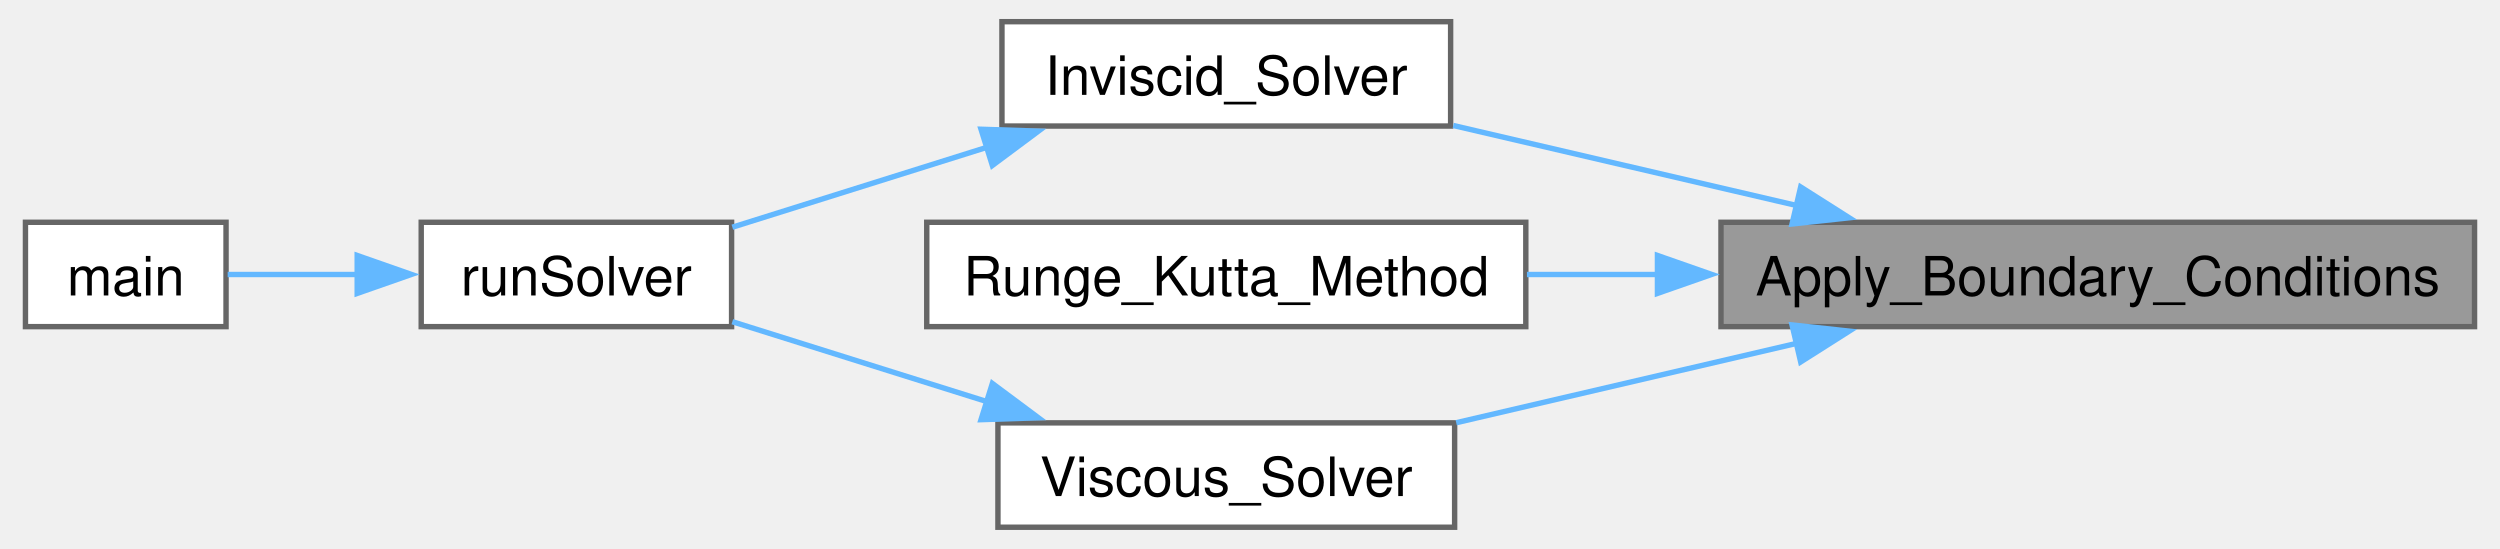
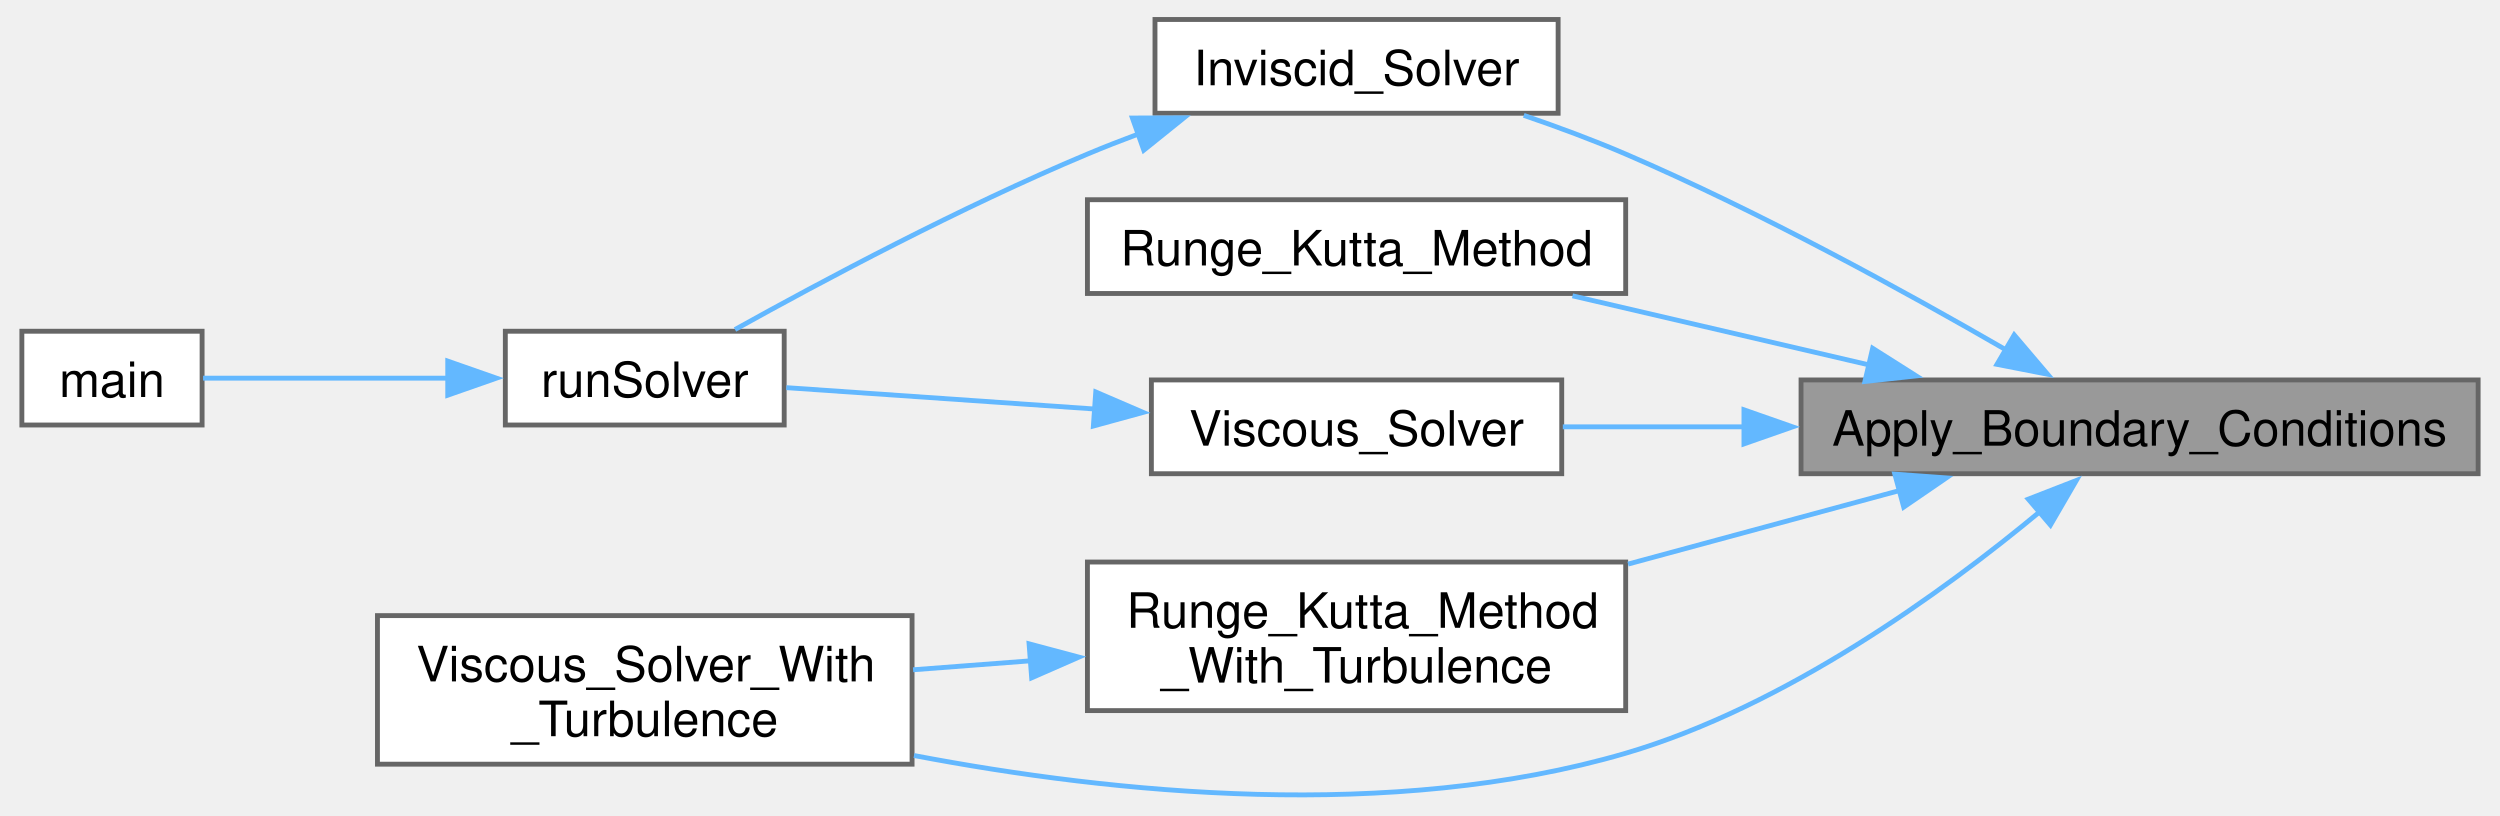
- <svg xmlns="http://www.w3.org/2000/svg" xmlns:xlink="http://www.w3.org/1999/xlink" width="460pt" height="101pt" viewBox="0.00 0.00 459.75 101.25">
-   <g id="graph0" class="graph" transform="scale(1 1) rotate(0) translate(4 97.25)">
+ <svg xmlns="http://www.w3.org/2000/svg" xmlns:xlink="http://www.w3.org/1999/xlink" width="512pt" height="167pt" viewBox="0.00 0.00 512.25 167.40">
+   <g id="graph0" class="graph" transform="scale(1 1) rotate(0) translate(4 163.4)">
    <g id="Node000001" class="node">
      <g id="a_Node000001">
        <a xlink:title=" ">
-           <polygon fill="#999999" stroke="#666666" points="451.75,-56.25 312.75,-56.25 312.75,-37 451.75,-37 451.75,-56.25" />
-           <text text-anchor="middle" x="382.25" y="-42.75" font-family="Helvetica,sans-Serif" font-size="10.00">Apply_Boundary_Conditions</text>
+           <polygon fill="#999999" stroke="#666666" points="504.25,-85.4 365.25,-85.4 365.25,-66.15 504.25,-66.15 504.25,-85.4" />
+           <text text-anchor="middle" x="434.75" y="-71.9" font-family="Helvetica,sans-Serif" font-size="10.00">Apply_Boundary_Conditions</text>
        </a>
      </g>
    </g>
    <g id="Node000002" class="node">
      <g id="a_Node000002">
        <a xlink:href="../../de/df0/_solver_8cpp_a09703a294b5a4e270033b2d488f8f02a.html#a09703a294b5a4e270033b2d488f8f02a" target="_top" xlink:title=" ">
-           <polygon fill="white" stroke="#666666" points="262.88,-93.25 180.12,-93.25 180.12,-74 262.88,-74 262.88,-93.25" />
-           <text text-anchor="middle" x="221.5" y="-79.75" font-family="Helvetica,sans-Serif" font-size="10.00">Inviscid_Solver</text>
+           <polygon fill="white" stroke="#666666" points="315.38,-159.4 232.62,-159.4 232.62,-140.15 315.38,-140.15 315.38,-159.4" />
+           <text text-anchor="middle" x="274" y="-145.9" font-family="Helvetica,sans-Serif" font-size="10.00">Inviscid_Solver</text>
        </a>
      </g>
    </g>
    <g id="edge1_Node000001_Node000002" class="edge">
      <g id="a_edge1_Node000001_Node000002">
        <a xlink:title=" ">
-           <path fill="none" stroke="#63b8ff" d="M326.93,-59.29C306.11,-64.14 282.72,-69.59 263.37,-74.1" />
-           <polygon fill="#63b8ff" stroke="#63b8ff" points="327.45,-62.76 336.4,-57.08 325.86,-55.94 327.45,-62.76" />
+           <path fill="none" stroke="#63b8ff" d="M407.5,-91.47C386.73,-103.48 356.75,-119.95 329.25,-131.77 322.6,-134.63 315.32,-137.33 308.33,-139.72" />
+           <polygon fill="#63b8ff" stroke="#63b8ff" points="409.01,-94.64 415.87,-86.57 405.47,-88.6 409.01,-94.64" />
        </a>
      </g>
    </g>
    <g id="Node000005" class="node">
      <g id="a_Node000005">
        <a xlink:href="../../de/d22/_cuda___parallel___r_k_8cpp_a794f030971fbb7c9dd4bc08df03f50f1.html#a794f030971fbb7c9dd4bc08df03f50f1" target="_top" xlink:title=" ">
-           <polygon fill="white" stroke="#666666" points="276.75,-56.25 166.25,-56.25 166.25,-37 276.75,-37 276.75,-56.25" />
-           <text text-anchor="middle" x="221.5" y="-42.75" font-family="Helvetica,sans-Serif" font-size="10.00">Runge_Kutta_Method</text>
+           <polygon fill="white" stroke="#666666" points="329.25,-122.4 218.75,-122.4 218.75,-103.15 329.25,-103.15 329.25,-122.4" />
+           <text text-anchor="middle" x="274" y="-108.9" font-family="Helvetica,sans-Serif" font-size="10.00">Runge_Kutta_Method</text>
        </a>
      </g>
    </g>
    <g id="edge4_Node000001_Node000005" class="edge">
      <g id="a_edge4_Node000001_Node000005">
        <a xlink:title=" ">
-           <path fill="none" stroke="#63b8ff" d="M301.04,-46.62C292.89,-46.62 284.75,-46.62 276.96,-46.62" />
-           <polygon fill="#63b8ff" stroke="#63b8ff" points="301.03,-50.13 311.03,-46.63 301.03,-43.13 301.03,-50.13" />
+           <path fill="none" stroke="#63b8ff" d="M379.27,-88.47C359.37,-93.11 337.13,-98.29 318.33,-102.67" />
+           <polygon fill="#63b8ff" stroke="#63b8ff" points="379.95,-91.9 388.9,-86.23 378.36,-85.09 379.95,-91.9" />
        </a>
      </g>
    </g>
    <g id="Node000006" class="node">
      <g id="a_Node000006">
-         <a xlink:href="../../de/df0/_solver_8cpp_a313c308da18b517cb3cf0384db6d4d7e.html#a313c308da18b517cb3cf0384db6d4d7e" target="_top" xlink:title=" ">
-           <polygon fill="white" stroke="#666666" points="263.62,-19.25 179.38,-19.25 179.38,0 263.62,0 263.62,-19.25" />
-           <text text-anchor="middle" x="221.5" y="-5.75" font-family="Helvetica,sans-Serif" font-size="10.00">Viscous_Solver</text>
+         <a xlink:href="../../d4/df3/_turbulence___integration_8cpp_a5be3d179089fc076bb68c61f7cd17b7a.html#a5be3d179089fc076bb68c61f7cd17b7a" target="_top" xlink:title="Runge-Kutta method with turbulence model integration.">
+           <polygon fill="white" stroke="#666666" points="329.25,-48.02 218.75,-48.02 218.75,-17.52 329.25,-17.52 329.25,-48.02" />
+           <text text-anchor="start" x="226.75" y="-34.52" font-family="Helvetica,sans-Serif" font-size="10.00">Runge_Kutta_Method</text>
+           <text text-anchor="middle" x="274" y="-23.27" font-family="Helvetica,sans-Serif" font-size="10.00">_With_Turbulence</text>
        </a>
      </g>
    </g>
    <g id="edge5_Node000001_Node000006" class="edge">
      <g id="a_edge5_Node000001_Node000006">
        <a xlink:title=" ">
-           <path fill="none" stroke="#63b8ff" d="M326.73,-33.92C306.16,-29.12 283.1,-23.75 263.91,-19.28" />
-           <polygon fill="#63b8ff" stroke="#63b8ff" points="325.86,-37.31 336.4,-36.17 327.45,-30.49 325.86,-37.31" />
+           <path fill="none" stroke="#63b8ff" d="M385.62,-62.74C367.99,-57.96 347.91,-52.52 329.74,-47.6" />
+           <polygon fill="#63b8ff" stroke="#63b8ff" points="384.5,-66.06 395.07,-65.29 386.33,-59.3 384.5,-66.06" />
+         </a>
+       </g>
+     </g>
+     <g id="Node000007" class="node">
+       <g id="a_Node000007">
+         <a xlink:href="../../d4/df3/_turbulence___integration_8cpp_a564537a29550f0d8ec11e8ef76cd2b3a.html#a564537a29550f0d8ec11e8ef76cd2b3a" target="_top" xlink:title="Modified viscous solver with turbulence model integration.">
+           <polygon fill="white" stroke="#666666" points="182.75,-37.02 73,-37.02 73,-6.52 182.75,-6.52 182.75,-37.02" />
+           <text text-anchor="start" x="81" y="-23.52" font-family="Helvetica,sans-Serif" font-size="10.00">Viscous_Solver_With</text>
+           <text text-anchor="middle" x="127.88" y="-12.27" font-family="Helvetica,sans-Serif" font-size="10.00">_Turbulence</text>
+         </a>
+       </g>
+     </g>
+     <g id="edge9_Node000001_Node000007" class="edge">
+       <g id="a_edge9_Node000001_Node000007">
+         <a xlink:title=" ">
+           <path fill="none" stroke="#63b8ff" d="M414.27,-58.35C394.47,-41.92 362.13,-18.41 329.25,-8.77 281.24,5.3 224.1,-0.49 183.14,-8.3" />
+           <polygon fill="#63b8ff" stroke="#63b8ff" points="411.9,-60.93 421.77,-64.77 416.45,-55.61 411.9,-60.93" />
+         </a>
+       </g>
+     </g>
+     <g id="Node000008" class="node">
+       <g id="a_Node000008">
+         <a xlink:href="../../de/df0/_solver_8cpp_a313c308da18b517cb3cf0384db6d4d7e.html#a313c308da18b517cb3cf0384db6d4d7e" target="_top" xlink:title=" ">
+           <polygon fill="white" stroke="#666666" points="316.12,-85.4 231.88,-85.4 231.88,-66.15 316.12,-66.15 316.12,-85.4" />
+           <text text-anchor="middle" x="274" y="-71.9" font-family="Helvetica,sans-Serif" font-size="10.00">Viscous_Solver</text>
+         </a>
+       </g>
+     </g>
+     <g id="edge7_Node000001_Node000008" class="edge">
+       <g id="a_edge7_Node000001_Node000008">
+         <a xlink:title=" ">
+           <path fill="none" stroke="#63b8ff" d="M353.7,-75.77C340.77,-75.77 327.85,-75.77 316.34,-75.77" />
+           <polygon fill="#63b8ff" stroke="#63b8ff" points="353.53,-79.27 363.53,-75.77 353.53,-72.27 353.53,-79.27" />
        </a>
      </g>
    </g>
    <g id="Node000003" class="node">
      <g id="a_Node000003">
        <a xlink:href="../../d5/d12/_main_8cpp_afed4dca88e059a8cbd2c7af524468fe5.html#afed4dca88e059a8cbd2c7af524468fe5" target="_top" xlink:title="Executes the appropriate solver based on the simulation configuration.">
-           <polygon fill="white" stroke="#666666" points="130.25,-56.25 73,-56.25 73,-37 130.25,-37 130.25,-56.25" />
-           <text text-anchor="middle" x="101.62" y="-42.75" font-family="Helvetica,sans-Serif" font-size="10.00">runSolver</text>
+           <polygon fill="white" stroke="#666666" points="156.5,-95.4 99.25,-95.4 99.25,-76.15 156.5,-76.15 156.5,-95.4" />
+           <text text-anchor="middle" x="127.88" y="-81.9" font-family="Helvetica,sans-Serif" font-size="10.00">runSolver</text>
        </a>
      </g>
    </g>
    <g id="edge2_Node000002_Node000003" class="edge">
      <g id="a_edge2_Node000002_Node000003">
        <a xlink:title=" ">
-           <path fill="none" stroke="#63b8ff" d="M177.7,-70.19C161.93,-65.24 144.49,-59.77 130.39,-55.34" />
-           <polygon fill="#63b8ff" stroke="#63b8ff" points="176.26,-73.41 186.85,-73.06 178.35,-66.73 176.26,-73.41" />
+           <path fill="none" stroke="#63b8ff" d="M229.26,-135.91C225.68,-134.58 222.14,-133.19 218.75,-131.77 192.88,-120.94 164.24,-105.68 146.4,-95.75" />
+           <polygon fill="#63b8ff" stroke="#63b8ff" points="227.98,-139.17 238.57,-139.21 230.32,-132.57 227.98,-139.17" />
        </a>
      </g>
    </g>
    <g id="Node000004" class="node">
      <g id="a_Node000004">
        <a xlink:href="../../d5/d12/_main_8cpp_a0ddf1224851353fc92bfbff6f499fa97.html#a0ddf1224851353fc92bfbff6f499fa97" target="_top" xlink:title=" ">
-           <polygon fill="white" stroke="#666666" points="37,-56.25 0,-56.25 0,-37 37,-37 37,-56.25" />
-           <text text-anchor="middle" x="18.5" y="-42.75" font-family="Helvetica,sans-Serif" font-size="10.00">main</text>
+           <polygon fill="white" stroke="#666666" points="37,-95.4 0,-95.4 0,-76.15 37,-76.15 37,-95.4" />
+           <text text-anchor="middle" x="18.5" y="-81.9" font-family="Helvetica,sans-Serif" font-size="10.00">main</text>
        </a>
      </g>
    </g>
    <g id="edge3_Node000003_Node000004" class="edge">
      <g id="a_edge3_Node000003_Node000004">
        <a xlink:title=" ">
-           <path fill="none" stroke="#63b8ff" d="M61.38,-46.62C52.95,-46.62 44.43,-46.62 37.3,-46.62" />
-           <polygon fill="#63b8ff" stroke="#63b8ff" points="61.19,-50.13 71.19,-46.63 61.19,-43.13 61.19,-50.13" />
+           <path fill="none" stroke="#63b8ff" d="M87.44,-85.77C70.19,-85.77 50.83,-85.77 37.2,-85.77" />
+           <polygon fill="#63b8ff" stroke="#63b8ff" points="87.43,-89.27 97.43,-85.77 87.43,-82.27 87.43,-89.27" />
        </a>
      </g>
    </g>
-     <g id="edge6_Node000006_Node000003" class="edge">
-       <g id="a_edge6_Node000006_Node000003">
+     <g id="edge6_Node000006_Node000007" class="edge">
+       <g id="a_edge6_Node000006_Node000007">
        <a xlink:title=" ">
-           <path fill="none" stroke="#63b8ff" d="M177.7,-23.06C161.93,-28.01 144.49,-33.48 130.39,-37.91" />
-           <polygon fill="#63b8ff" stroke="#63b8ff" points="178.35,-26.52 186.85,-20.19 176.26,-19.84 178.35,-26.52" />
+           <path fill="none" stroke="#63b8ff" d="M207.17,-27.75C199.07,-27.13 190.86,-26.5 182.96,-25.9" />
+           <polygon fill="#63b8ff" stroke="#63b8ff" points="206.77,-31.23 217,-28.5 207.3,-24.25 206.77,-31.23" />
+         </a>
+       </g>
+     </g>
+     <g id="edge8_Node000008_Node000003" class="edge">
+       <g id="a_edge8_Node000008_Node000003">
+         <a xlink:title=" ">
+           <path fill="none" stroke="#63b8ff" d="M220.41,-79.42C198.94,-80.91 174.96,-82.57 156.94,-83.82" />
+           <polygon fill="#63b8ff" stroke="#63b8ff" points="220.46,-82.93 230.19,-78.74 219.97,-75.94 220.46,-82.93" />
        </a>
      </g>
    </g>
  </g>
</svg>
